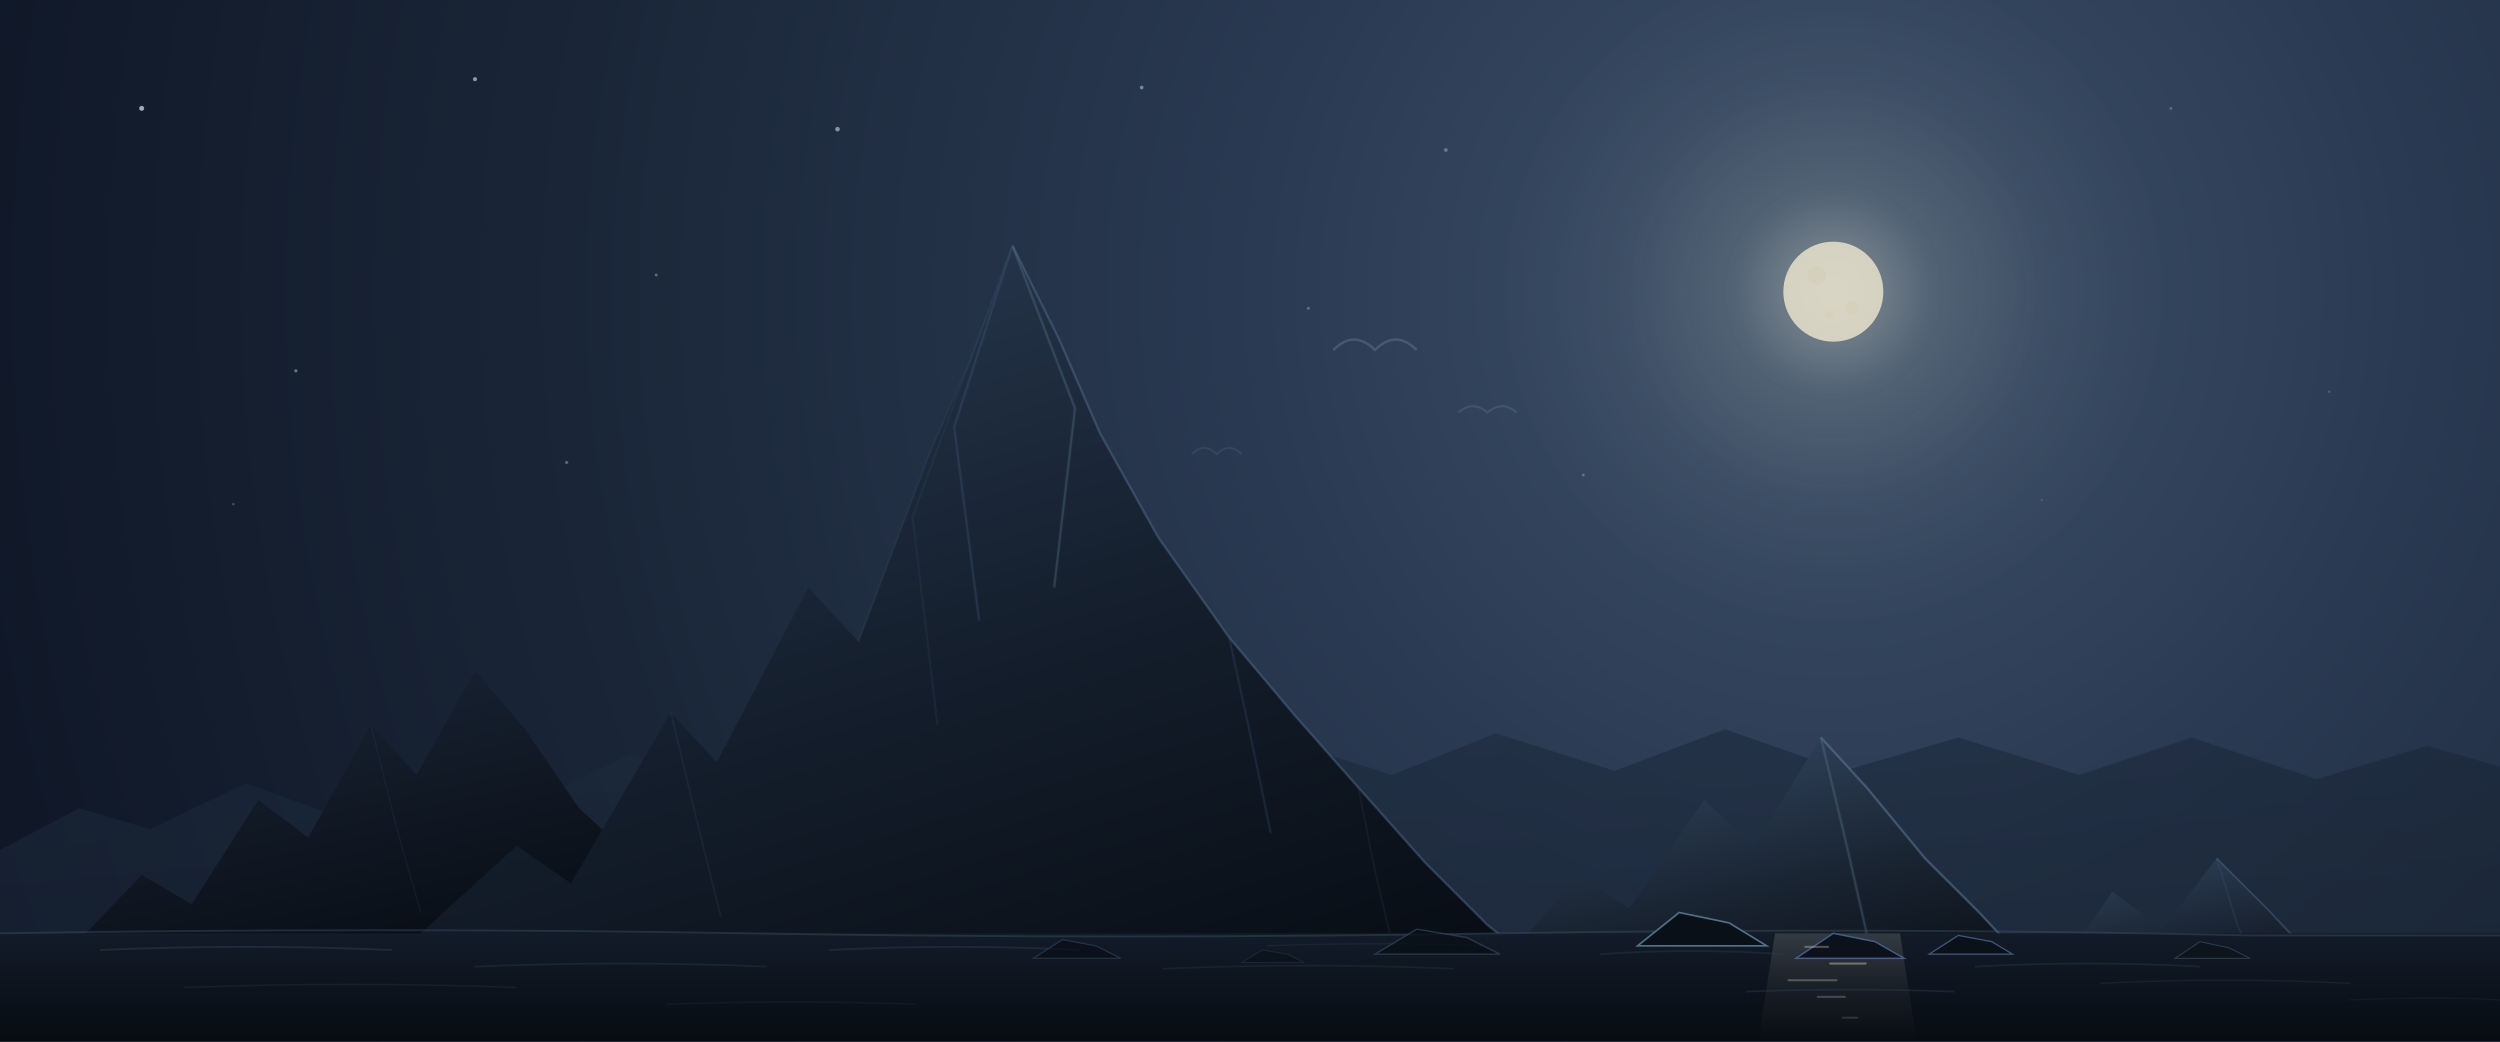
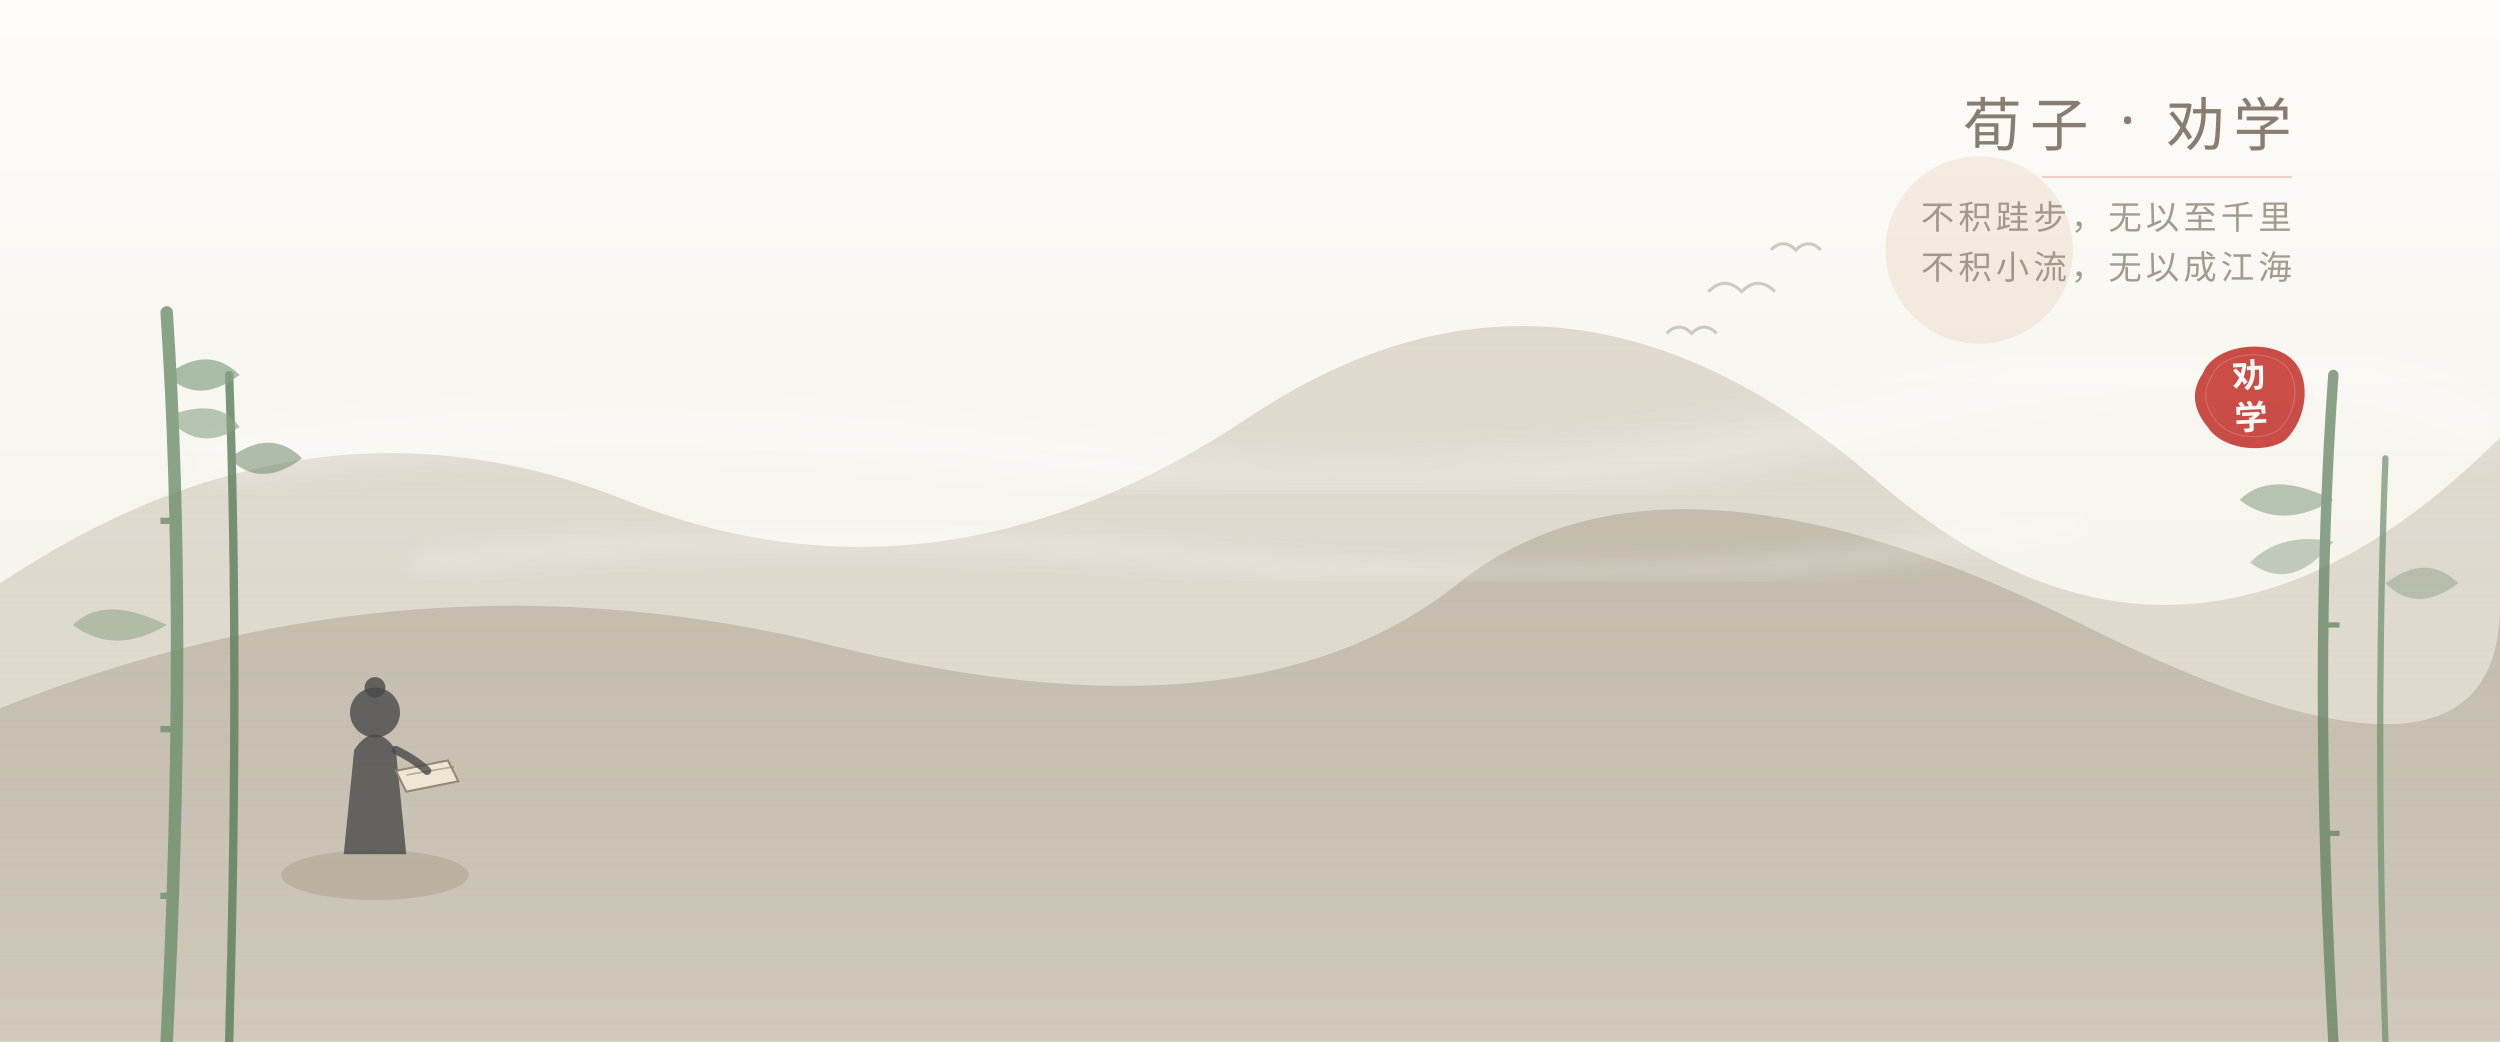
<svg xmlns="http://www.w3.org/2000/svg" viewBox="0 0 1200 500">
  <defs>
-     <radialGradient id="sky" cx="880" cy="140" r="1100" gradientUnits="userSpaceOnUse">
-       <stop offset="0%" stop-color="#3E526A" />
-       <stop offset="25%" stop-color="#2A3A52" />
-       <stop offset="55%" stop-color="#1A2638" />
-       <stop offset="82%" stop-color="#101828" />
-       <stop offset="100%" stop-color="#0A1018" />
-     </radialGradient>
-     <radialGradient id="moonGlow" cx="50%" cy="50%" r="50%">
-       <stop offset="0%" stop-color="#FFF8E0" stop-opacity="0.38" />
-       <stop offset="30%" stop-color="#FFF8E0" stop-opacity="0.12" />
-       <stop offset="65%" stop-color="#FFF8E0" stop-opacity="0.03" />
-       <stop offset="100%" stop-color="#FFF8E0" stop-opacity="0" />
-     </radialGradient>
-     <linearGradient id="mainMountain" x1="0.4" y1="0" x2="0.9" y2="1">
-       <stop offset="0%" stop-color="#26364C" />
-       <stop offset="50%" stop-color="#141E2C" />
-       <stop offset="100%" stop-color="#080D14" />
+     <filter id="blur">
+       <feGaussianBlur stdDeviation="8" />
+     </filter>
+     <filter id="blurLight">
+       <feGaussianBlur stdDeviation="4" />
+     </filter>
+     <linearGradient id="sky" x1="0" y1="0" x2="0" y2="1">
+       <stop offset="0%" stop-color="#fdfcf9" />
+       <stop offset="100%" stop-color="#f2ede4" />
    </linearGradient>
-     <linearGradient id="leftMountain" x1="0" y1="0" x2="0.5" y2="1">
-       <stop offset="0%" stop-color="#1B2638" />
-       <stop offset="100%" stop-color="#080D14" />
+     <linearGradient id="mountainFar" x1="0" y1="0" x2="0" y2="1">
+       <stop offset="0%" stop-color="#d8d2c5" stop-opacity="0.8" />
+       <stop offset="100%" stop-color="#c8c0b0" stop-opacity="0.4" />
    </linearGradient>
-     <linearGradient id="rightMountain" x1="0.5" y1="0" x2="1" y2="1">
-       <stop offset="0%" stop-color="#2E4058" />
-       <stop offset="55%" stop-color="#18222F" />
-       <stop offset="100%" stop-color="#080D14" />
+     <linearGradient id="mountainNear" x1="0" y1="0" x2="0" y2="1">
+       <stop offset="0%" stop-color="#b8b0a0" stop-opacity="0.7" />
+       <stop offset="100%" stop-color="#a89f8e" stop-opacity="0.3" />
    </linearGradient>
-     <linearGradient id="farMountain" x1="0" y1="0" x2="1" y2="1">
-       <stop offset="0%" stop-color="#1E2C40" />
-       <stop offset="100%" stop-color="#141E2C" />
-     </linearGradient>
-     <linearGradient id="moonPath" x1="0" y1="0" x2="0" y2="1">
-       <stop offset="0%" stop-color="#FFF8E0" stop-opacity="0.14" />
-       <stop offset="50%" stop-color="#FFF8E0" stop-opacity="0.05" />
-       <stop offset="100%" stop-color="#FFF8E0" stop-opacity="0" />
-     </linearGradient>
-     <linearGradient id="water" x1="0" y1="0" x2="0" y2="1">
-       <stop offset="0%" stop-color="#121B28" />
-       <stop offset="100%" stop-color="#070C12" />
-     </linearGradient>
-     <filter id="softBrush" x="-15%" y="-15%" width="130%" height="130%">
-       <feGaussianBlur stdDeviation="0.5" />
-     </filter>
  </defs>
  <rect width="1200" height="500" fill="url(#sky)" />
-   <g fill="#DCE6F0">
-     <circle cx="68" cy="52" r="1.2" opacity="0.7" />
-     <circle cx="142" cy="178" r="0.8" opacity="0.4" />
-     <circle cx="228" cy="38" r="1" opacity="0.6" />
-     <circle cx="315" cy="132" r="0.7" opacity="0.35" />
-     <circle cx="402" cy="62" r="1.1" opacity="0.55" />
-     <circle cx="478" cy="196" r="0.6" opacity="0.28" />
-     <circle cx="548" cy="42" r="0.9" opacity="0.45" />
-     <circle cx="628" cy="148" r="0.7" opacity="0.3" />
-     <circle cx="694" cy="72" r="0.9" opacity="0.35" />
-     <circle cx="112" cy="242" r="0.6" opacity="0.25" />
-     <circle cx="272" cy="222" r="0.8" opacity="0.32" />
-     <circle cx="448" cy="258" r="0.5" opacity="0.2" />
-     <circle cx="1042" cy="52" r="0.7" opacity="0.25" />
-     <circle cx="1118" cy="188" r="0.6" opacity="0.2" />
-     <circle cx="760" cy="228" r="0.7" opacity="0.28" />
-     <circle cx="980" cy="240" r="0.5" opacity="0.18" />
+   <circle cx="950" cy="120" r="45" fill="#e8d5c0" opacity="0.4" />
+   <path d="M0 280 Q150 180 300 240 T600 200 T900 230 T1200 210 L1200 500 L0 500 Z" fill="url(#mountainFar)" />
+   <path d="M0 340 Q200 260 400 310 T700 280 T1000 300 T1200 290 L1200 500 L0 500 Z" fill="url(#mountainNear)" />
+   <path d="M100 220 Q300 190 500 220 T900 200 T1200 210" fill="none" stroke="#ffffff" stroke-width="20" opacity="0.3" filter="url(#blur)" />
+   <path d="M200 270 Q400 250 600 270 T1000 250" fill="none" stroke="#ffffff" stroke-width="12" opacity="0.2" filter="url(#blurLight)" />
+   <g fill="none" stroke="#8c8374" stroke-width="1.5" opacity="0.4">
+     <path d="M820 140 Q828 132 836 140 Q844 132 852 140" />
+     <path d="M850 120 Q856 114 862 120 Q868 114 874 120" />
+     <path d="M800 160 Q806 154 812 160 Q818 154 824 160" />
  </g>
-   <circle cx="880" cy="140" r="160" fill="url(#moonGlow)" />
-   <circle cx="880" cy="140" r="24" fill="#E8E2CC" opacity="0.85" />
-   <circle cx="872" cy="132" r="4.5" fill="#D4CCB4" opacity="0.55" />
-   <circle cx="889" cy="148" r="3.5" fill="#D4CCB4" opacity="0.45" />
-   <circle cx="878" cy="151" r="2.2" fill="#D4CCB4" opacity="0.35" />
-   <g stroke="#8FA6BE" fill="none" opacity="0.5">
-     <path d="M 640 168 Q 650 158 660 168 Q 670 158 680 168" stroke-width="1.2" opacity="0.5" />
-     <path d="M 700 198 Q 707 192 714 198 Q 721 192 728 198" stroke-width="1" opacity="0.35" />
-     <path d="M 572 218 Q 578 212 584 218 Q 590 212 596 218" stroke-width="0.9" opacity="0.25" />
+   <g opacity="0.8">
+     <path d="M80 150 Q90 300 80 500" fill="none" stroke="#6b8e6b" stroke-width="6" stroke-linecap="round" />
+     <path d="M110 180 Q115 320 110 500" fill="none" stroke="#5a7d5a" stroke-width="4" stroke-linecap="round" />
+     <path d="M77 250 L83 250 M77 350 L83 350 M77 430 L83 430" stroke="#6b8e6b" stroke-width="3" />
+     <path d="M80 180 Q100 165 115 180 Q95 195 80 180 Z" fill="#6b8e6b" opacity="0.7" />
+     <path d="M80 200 Q105 190 115 205 Q95 218 80 200 Z" fill="#6b8e6b" opacity="0.6" />
+     <path d="M110 220 Q130 205 145 220 Q125 235 110 220 Z" fill="#5a7d5a" opacity="0.6" />
+     <path d="M80 300 Q50 285 35 300 Q55 315 80 300 Z" fill="#6b8e6b" opacity="0.5" />
  </g>
-   <path d="M 0 408            L 38 388 L 72 398 L 118 376 L 162 392 L 208 368            L 256 385 L 302 362 L 355 380 L 405 358 L 458 378            L 508 356 L 562 374 L 612 354 L 668 372 L 718 352            L 775 370 L 828 350 L 885 370 L 940 354 L 998 372            L 1052 354 L 1112 374 L 1165 358 L 1200 368            L 1200 468 L 0 468 Z" fill="url(#farMountain)" opacity="0.55" />
-   <path d="M 22 468            L 68 420 L 92 434            L 124 384 L 148 402            L 178 348 L 200 372            L 228 322 L 252 350            L 278 388 L 302 410            L 328 442 L 352 468 Z" fill="url(#leftMountain)" />
-   <path d="M 180 468            L 248 406 L 274 424            L 322 342 L 344 366            L 388 282 L 412 308            L 446 218 L 466 172            L 486 118 L 508 162            L 528 208 L 556 258            L 590 306 L 622 344            L 652 378 L 684 414            L 714 444 L 744 468 Z" fill="url(#mainMountain)" />
-   <path d="M 486 118 L 508 162 L 528 208 L 556 258 L 590 306 L 622 344 L 652 378 L 684 414 L 714 444 L 744 468" stroke="#5A7898" stroke-width="1.1" fill="none" opacity="0.4" />
-   <path d="M 486 118 L 466 172 L 446 218 L 412 308" stroke="#33465E" stroke-width="0.9" fill="none" opacity="0.3" />
-   <path d="M 716 468            L 758 420 L 782 436            L 818 384 L 842 406            L 874 354 L 896 378            L 924 412 L 950 438            L 978 468 Z" fill="url(#rightMountain)" />
-   <path d="M 874 354 L 896 378 L 924 412 L 950 438 L 978 468" stroke="#6888A8" stroke-width="1.1" fill="none" opacity="0.45" />
-   <path d="M 986 468 L 1014 428 L 1038 446 L 1064 412 L 1088 436 L 1118 468 Z" fill="url(#rightMountain)" opacity="0.8" />
-   <path d="M 1064 412 L 1088 436 L 1118 468" stroke="#5A7898" stroke-width="0.9" fill="none" opacity="0.35" />
-   <g fill="none" filter="url(#softBrush)">
-     <path d="M 486 118 L 458 205 L 470 298" stroke="#3E5678" stroke-width="1" opacity="0.4" />
-     <path d="M 486 118 L 516 196 L 506 282" stroke="#527088" stroke-width="1" opacity="0.45" />
-     <path d="M 486 118 L 438 248 L 450 348" stroke="#2E4258" stroke-width="0.9" opacity="0.32" />
-     <path d="M 322 342 L 335 396 L 346 440" stroke="#2E4258" stroke-width="0.8" opacity="0.32" />
-     <path d="M 874 354 L 886 404 L 896 448" stroke="#527088" stroke-width="1" opacity="0.45" />
-     <path d="M 178 348 L 190 396 L 202 438" stroke="#26364C" stroke-width="0.7" opacity="0.3" />
-     <path d="M 590 306 L 600 352 L 610 400" stroke="#3E5678" stroke-width="0.9" opacity="0.32" />
-     <path d="M 652 378 L 660 418 L 668 452" stroke="#2E4258" stroke-width="0.7" opacity="0.28" />
-     <path d="M 1064 412 L 1074 444 L 1082 462" stroke="#3E5678" stroke-width="0.7" opacity="0.3" />
+   <g opacity="0.7">
+     <path d="M1120 180 Q1110 320 1120 500" fill="none" stroke="#5a7d5a" stroke-width="5" stroke-linecap="round" />
+     <path d="M1145 220 Q1140 350 1145 500" fill="none" stroke="#6b8e6b" stroke-width="3" stroke-linecap="round" />
+     <path d="M1117 300 L1123 300 M1117 400 L1123 400" stroke="#5a7d5a" stroke-width="2.5" />
+     <path d="M1120 240 Q1090 225 1075 240 Q1095 255 1120 240 Z" fill="#5a7d5a" opacity="0.6" />
+     <path d="M1120 260 Q1095 255 1080 270 Q1100 285 1120 260 Z" fill="#5a7d5a" opacity="0.5" />
+     <path d="M1145 280 Q1165 265 1180 280 Q1160 295 1145 280 Z" fill="#6b8e6b" opacity="0.5" />
  </g>
-   <rect x="0" y="448" width="1200" height="52" fill="url(#water)" />
-   <path d="M 852 448 L 912 448 L 920 500 L 844 500 Z" fill="url(#moonPath)" />
-   <g stroke="#2E4058" fill="none">
-     <path d="M 48 456 Q 118 453 188 456" stroke-width="0.9" opacity="0.45" />
-     <path d="M 228 464 Q 298 461 368 464" stroke-width="0.8" opacity="0.35" />
-     <path d="M 398 456 Q 458 453 518 456" stroke-width="0.9" opacity="0.4" />
-     <path d="M 558 465 Q 628 462 698 465" stroke-width="0.8" opacity="0.3" />
-     <path d="M 608 454 Q 660 452 712 454" stroke-width="0.7" opacity="0.28" />
-     <path d="M 768 458 Q 812 455 856 458" stroke-width="0.8" opacity="0.38" />
-     <path d="M 948 464 Q 1002 461 1056 464" stroke-width="0.8" opacity="0.35" />
-     <path d="M 88 474 Q 168 471 248 474" stroke-width="0.7" opacity="0.28" />
-     <path d="M 838 476 Q 888 474 938 476" stroke-width="0.8" opacity="0.4" />
-     <path d="M 1008 472 Q 1068 469 1128 472" stroke-width="0.7" opacity="0.3" />
-     <path d="M 320 482 Q 380 480 440 482" stroke-width="0.6" opacity="0.22" />
-     <path d="M 1128 480 Q 1172 478 1200 480" stroke-width="0.6" opacity="0.2" />
+   <g transform="translate(180, 360)">
+     <ellipse cx="0" cy="60" rx="45" ry="12" fill="#a89f8e" opacity="0.5" />
+     <path d="M -15 50 L -10 0 Q 0 -15 10 0 L 15 50 Z" fill="#4a4a4a" opacity="0.8" />
+     <circle cx="0" cy="-18" r="12" fill="#4a4a4a" opacity="0.8" />
+     <circle cx="0" cy="-30" r="5" fill="#4a4a4a" opacity="0.8" />
+     <path d="M 10 10 L 35 5 L 40 15 L 15 20 Z" fill="#f0ead6" stroke="#8c8374" stroke-width="1" opacity="0.9" />
+     <path d="M 15 12 L 38 8" stroke="#8c8374" stroke-width="0.8" opacity="0.6" />
+     <path d="M 10 0 Q 20 5 25 10" fill="none" stroke="#4a4a4a" stroke-width="4" stroke-linecap="round" opacity="0.8" />
  </g>
-   <path d="M 0 448 Q 180 445 360 448 T 720 448 T 1080 449 L 1200 449" stroke="#3E5468" stroke-width="0.9" fill="none" opacity="0.4" />
-   <g>
-     <path d="M 786 454 L 806 438 L 830 443 L 848 454 Z" fill="#0A1018" stroke="#527088" stroke-width="0.8" />
-     <path d="M 862 460 L 880 448 L 900 452 L 914 460 Z" fill="#0A1018" stroke="#46608A" stroke-width="0.7" opacity="0.95" />
-     <path d="M 926 458 L 940 449 L 956 452 L 966 458 Z" fill="#0A1018" stroke="#46608A" stroke-width="0.6" opacity="0.88" />
-     <path d="M 660 458 L 680 446 L 704 450 L 720 458 Z" fill="#080D14" stroke="#2E4058" stroke-width="0.7" opacity="0.75" />
-     <path d="M 496 460 L 510 451 L 526 454 L 538 460 Z" fill="#080D14" stroke="#2E4058" stroke-width="0.6" opacity="0.65" />
-     <path d="M 1044 460 L 1056 452 L 1070 455 L 1080 460 Z" fill="#0A1018" stroke="#3E5468" stroke-width="0.5" opacity="0.6" />
-     <path d="M 596 462 L 606 456 L 618 458 L 626 462 Z" fill="#080D14" stroke="#26364C" stroke-width="0.5" opacity="0.5" />
+   <g opacity="0.8">
+     <text x="1100" y="70" font-size="28" font-family="'KaiTi', 'STKaiti', 'Noto Serif SC', 'Songti SC', serif" fill="#6b5e4e" text-anchor="end" letter-spacing="4">荀子 · 劝学</text>
+     <line x1="980" y1="85" x2="1100" y2="85" stroke="#c43b33" stroke-width="1" opacity="0.3" />
+     <text x="1100" y="110" font-size="16" font-family="'SimSun', 'STSong', 'Noto Serif SC', 'Songti SC', serif" fill="#8c8374" text-anchor="end" letter-spacing="2">不积跬步，无以至千里</text>
+     <text x="1100" y="134" font-size="16" font-family="'SimSun', 'STSong', 'Noto Serif SC', 'Songti SC', serif" fill="#8c8374" text-anchor="end" letter-spacing="2">不积小流，无以成江海</text>
  </g>
-   <g fill="#FFF8E0">
-     <rect x="866" y="454" width="12" height="1" rx="0.5" opacity="0.28" />
-     <rect x="878" y="462" width="18" height="1" rx="0.5" opacity="0.35" />
-     <rect x="858" y="470" width="24" height="1" rx="0.5" opacity="0.25" />
-     <rect x="872" y="478" width="14" height="1" rx="0.5" opacity="0.2" />
-     <rect x="884" y="488" width="8" height="1" rx="0.5" opacity="0.14" />
+   <g transform="translate(1080, 190) rotate(-3)">
+     <path d="M -22 -12 C -16 -26, 14 -28, 23 -14 C 29 -5, 27 12, 16 22 C 7 28, -14 26, -21 14 C -27 6, -29 -3, -22 -12 Z" fill="#c43b33" opacity="0.9" />
+     <path d="M -18 -10 C -13 -22, 11 -23, 19 -12 C 24 -4, 22 9, 13 17 C 5 22, -11 20, -17 11 C -22 4, -23 -3, -18 -10 Z" fill="none" stroke="#fdfbf7" stroke-width="0.5" opacity="0.2" />
+     <text x="0" y="-4" font-size="16" font-family="'KaiTi', 'STKaiti', 'Noto Serif SC', serif" fill="#fdfbf7" text-anchor="middle" font-weight="bold">劝</text>
+     <text x="0" y="16" font-size="16" font-family="'KaiTi', 'STKaiti', 'Noto Serif SC', serif" fill="#fdfbf7" text-anchor="middle" font-weight="bold">学</text>
  </g>
</svg>
